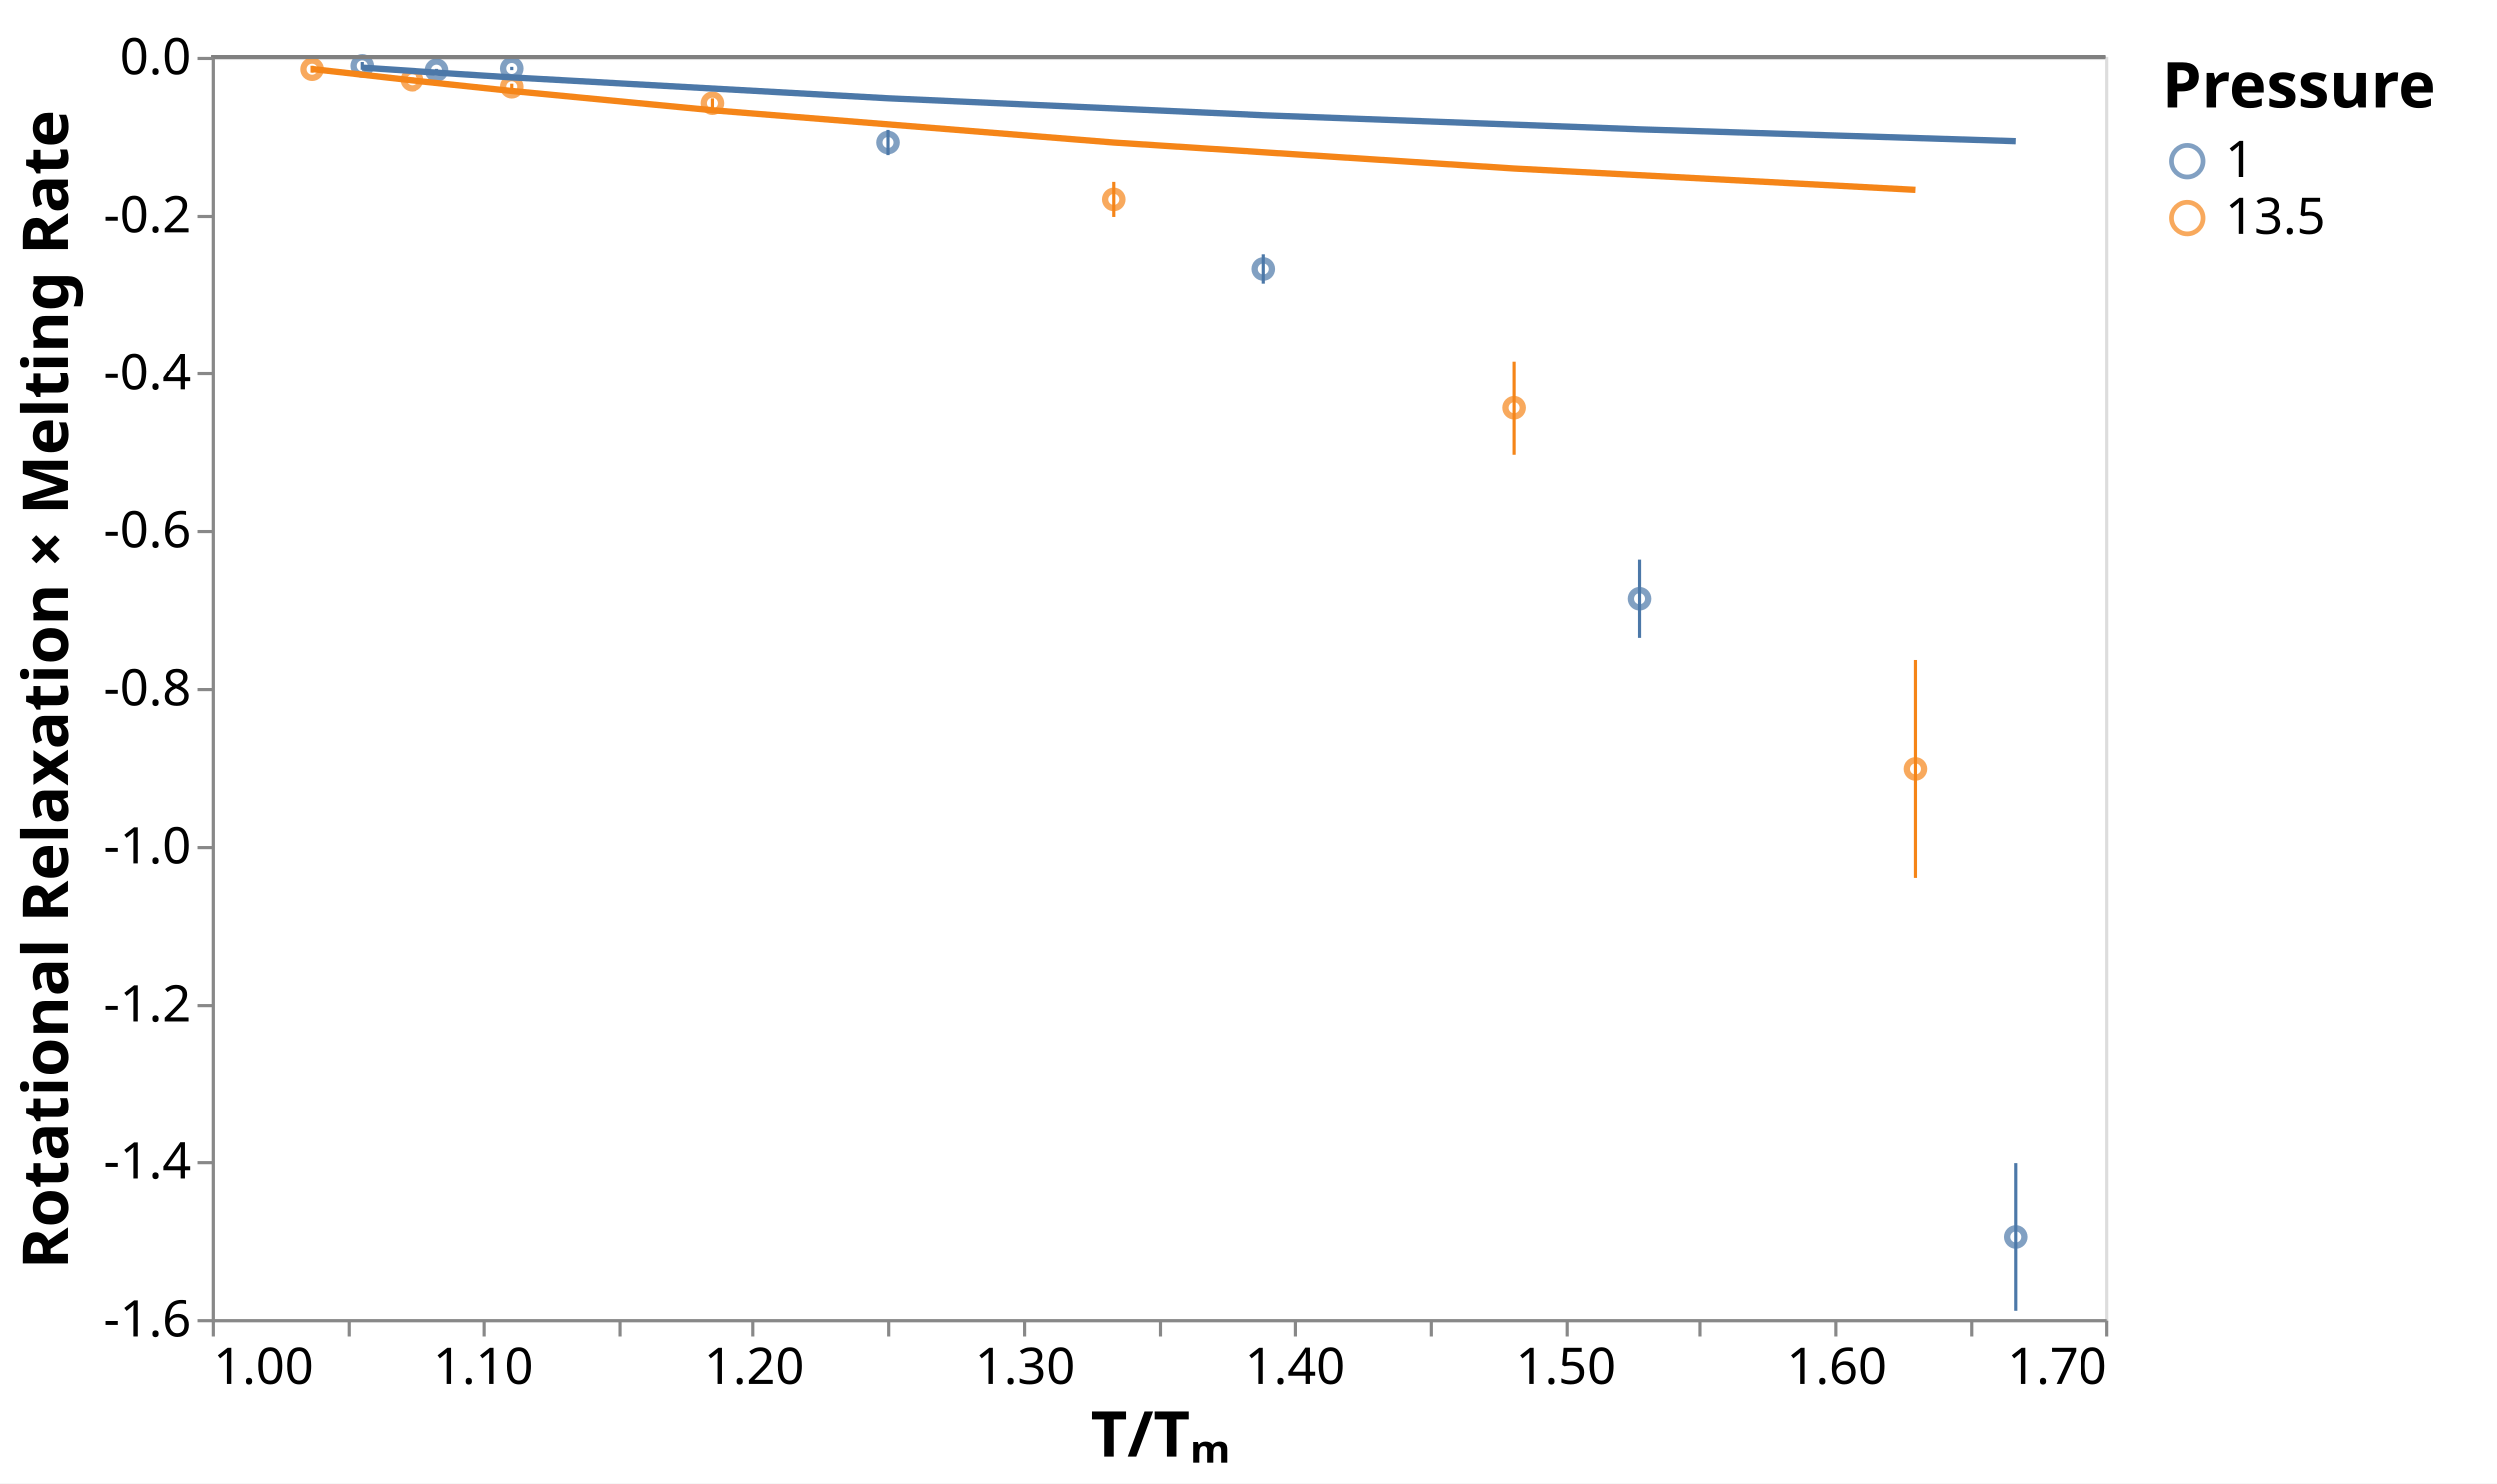
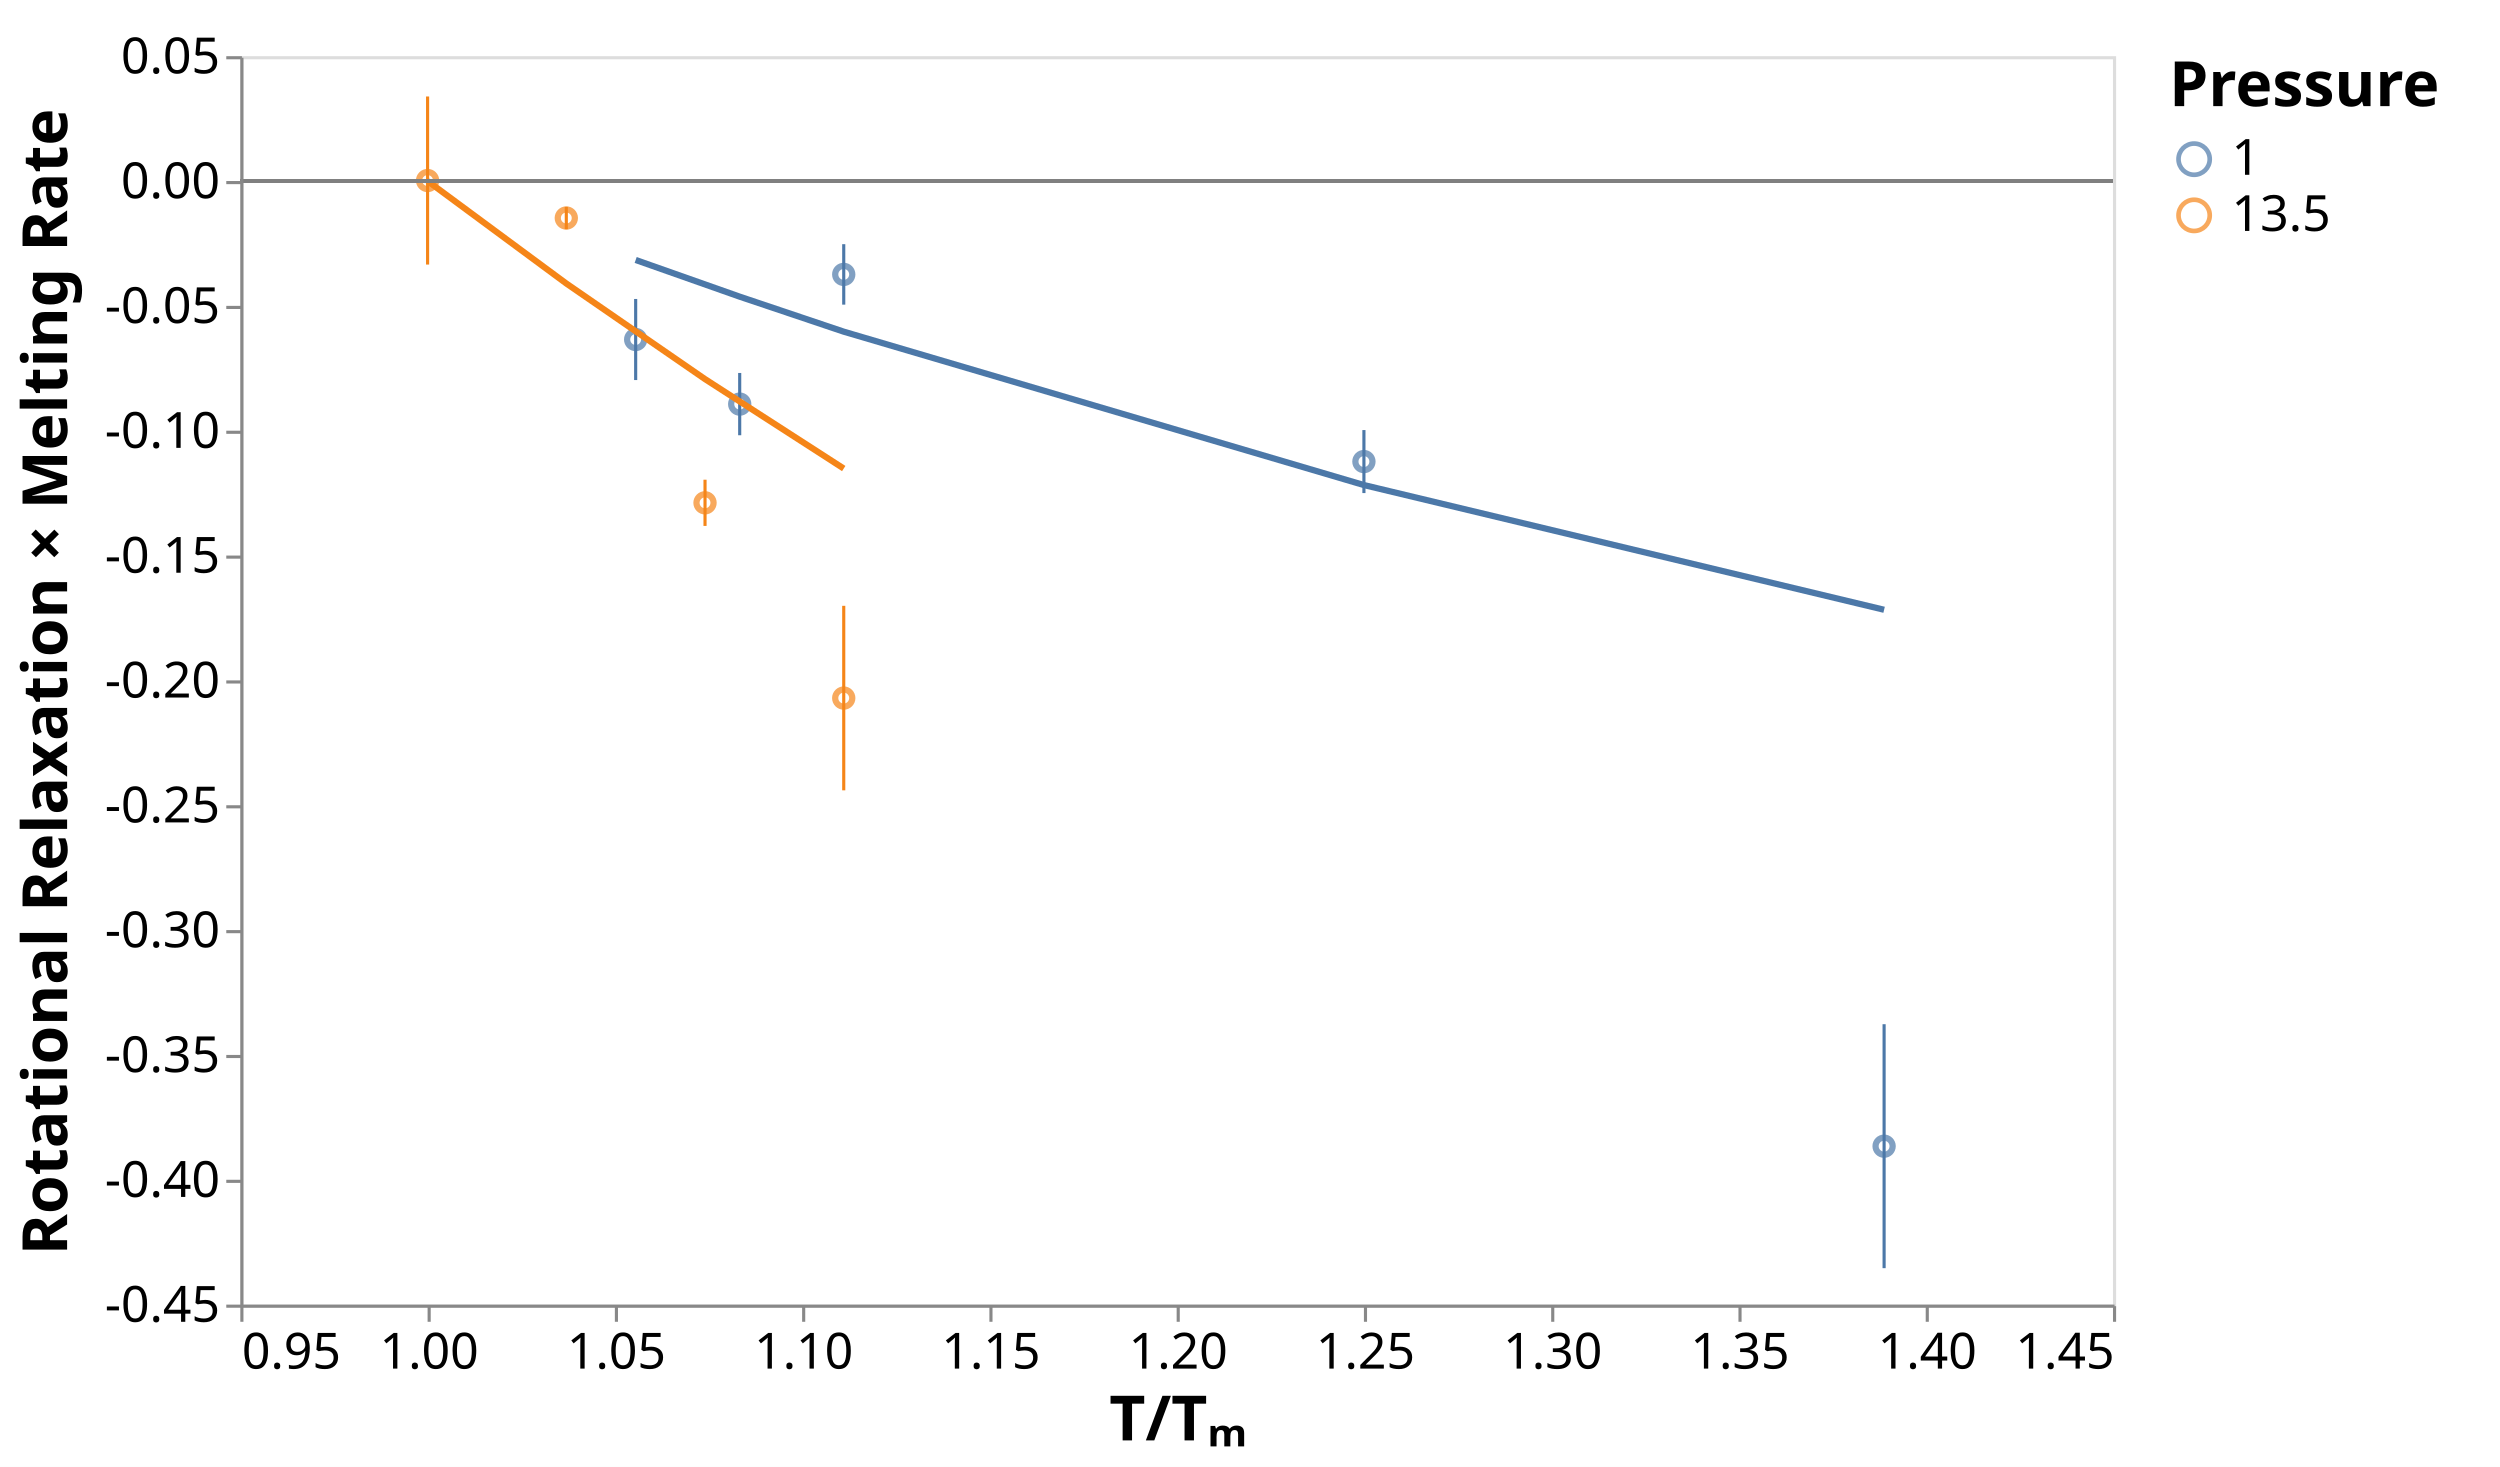
- <svg xmlns="http://www.w3.org/2000/svg" class="marks" width="791" height="470" viewBox="0 0 791 470" version="1.1">
-   <rect width="791" height="470" style="fill: white;" />
-   <g transform="translate(67,18)">
+ <svg xmlns="http://www.w3.org/2000/svg" class="marks" width="801" height="470" viewBox="0 0 801 470" version="1.1">
+   <rect width="801" height="470" style="fill: white;" />
+   <g transform="translate(77,18)">
    <g class="mark-group role-frame root">
      <g transform="translate(0,0)">
        <path class="background" d="M0.5,0.5h600v400h-600Z" style="fill: none; stroke: #ddd;" />
        <g>
          <g class="mark-symbol role-mark layer_0_layer_0_marks">
-             <path transform="translate(47.61905,2.842404)" d="M2.739,0A2.739,2.739,0,1,1,-2.739,0A2.739,2.739,0,1,1,2.739,0" style="fill: none; stroke: #4c78a8; stroke-width: 2; opacity: 0.7;" />
-             <path transform="translate(71.42857,4.203295)" d="M2.739,0A2.739,2.739,0,1,1,-2.739,0A2.739,2.739,0,1,1,2.739,0" style="fill: none; stroke: #4c78a8; stroke-width: 2; opacity: 0.7;" />
-             <path transform="translate(95.2381,3.667111)" d="M2.739,0A2.739,2.739,0,1,1,-2.739,0A2.739,2.739,0,1,1,2.739,0" style="fill: none; stroke: #4c78a8; stroke-width: 2; opacity: 0.7;" />
-             <path transform="translate(214.2857,27.09197)" d="M2.739,0A2.739,2.739,0,1,1,-2.739,0A2.739,2.739,0,1,1,2.739,0" style="fill: none; stroke: #4c78a8; stroke-width: 2; opacity: 0.7;" />
-             <path transform="translate(333.3333,67.1075)" d="M2.739,0A2.739,2.739,0,1,1,-2.739,0A2.739,2.739,0,1,1,2.739,0" style="fill: none; stroke: #4c78a8; stroke-width: 2; opacity: 0.7;" />
-             <path transform="translate(452.381,171.7583)" d="M2.739,0A2.739,2.739,0,1,1,-2.739,0A2.739,2.739,0,1,1,2.739,0" style="fill: none; stroke: #4c78a8; stroke-width: 2; opacity: 0.7;" />
-             <path transform="translate(571.4286,374.0065)" d="M2.739,0A2.739,2.739,0,1,1,-2.739,0A2.739,2.739,0,1,1,2.739,0" style="fill: none; stroke: #4c78a8; stroke-width: 2; opacity: 0.7;" />
-             <path transform="translate(31.74603,3.902037)" d="M2.739,0A2.739,2.739,0,1,1,-2.739,0A2.739,2.739,0,1,1,2.739,0" style="fill: none; stroke: #f58518; stroke-width: 2; opacity: 0.7;" />
-             <path transform="translate(63.49206,7.243088)" d="M2.739,0A2.739,2.739,0,1,1,-2.739,0A2.739,2.739,0,1,1,2.739,0" style="fill: none; stroke: #f58518; stroke-width: 2; opacity: 0.7;" />
-             <path transform="translate(95.2381,9.454366)" d="M2.739,0A2.739,2.739,0,1,1,-2.739,0A2.739,2.739,0,1,1,2.739,0" style="fill: none; stroke: #f58518; stroke-width: 2; opacity: 0.7;" />
-             <path transform="translate(158.7302,14.65489)" d="M2.739,0A2.739,2.739,0,1,1,-2.739,0A2.739,2.739,0,1,1,2.739,0" style="fill: none; stroke: #f58518; stroke-width: 2; opacity: 0.7;" />
-             <path transform="translate(285.7143,45.09492)" d="M2.739,0A2.739,2.739,0,1,1,-2.739,0A2.739,2.739,0,1,1,2.739,0" style="fill: none; stroke: #f58518; stroke-width: 2; opacity: 0.7;" />
-             <path transform="translate(412.6984,111.3225)" d="M2.739,0A2.739,2.739,0,1,1,-2.739,0A2.739,2.739,0,1,1,2.739,0" style="fill: none; stroke: #f58518; stroke-width: 2; opacity: 0.7;" />
-             <path transform="translate(539.6825,225.6084)" d="M2.739,0A2.739,2.739,0,1,1,-2.739,0A2.739,2.739,0,1,1,2.739,0" style="fill: none; stroke: #f58518; stroke-width: 2; opacity: 0.7;" />
+             <path transform="translate(126.6667,90.7794)" d="M2.739,0A2.739,2.739,0,1,1,-2.739,0A2.739,2.739,0,1,1,2.739,0" style="fill: none; stroke: #4c78a8; stroke-width: 2; opacity: 0.7;" />
+             <path transform="translate(160,111.4763)" d="M2.739,0A2.739,2.739,0,1,1,-2.739,0A2.739,2.739,0,1,1,2.739,0" style="fill: none; stroke: #4c78a8; stroke-width: 2; opacity: 0.7;" />
+             <path transform="translate(193.3333,69.92141)" d="M2.739,0A2.739,2.739,0,1,1,-2.739,0A2.739,2.739,0,1,1,2.739,0" style="fill: none; stroke: #4c78a8; stroke-width: 2; opacity: 0.7;" />
+             <path transform="translate(360,129.8872)" d="M2.739,0A2.739,2.739,0,1,1,-2.739,0A2.739,2.739,0,1,1,2.739,0" style="fill: none; stroke: #4c78a8; stroke-width: 2; opacity: 0.7;" />
+             <path transform="translate(526.6667,349.2385)" d="M2.739,0A2.739,2.739,0,1,1,-2.739,0A2.739,2.739,0,1,1,2.739,0" style="fill: none; stroke: #4c78a8; stroke-width: 2; opacity: 0.7;" />
+             <path transform="translate(60,39.84119)" d="M2.739,0A2.739,2.739,0,1,1,-2.739,0A2.739,2.739,0,1,1,2.739,0" style="fill: none; stroke: #f58518; stroke-width: 2; opacity: 0.7;" />
+             <path transform="translate(104.4444,51.85215)" d="M2.739,0A2.739,2.739,0,1,1,-2.739,0A2.739,2.739,0,1,1,2.739,0" style="fill: none; stroke: #f58518; stroke-width: 2; opacity: 0.7;" />
+             <path transform="translate(148.8889,143.1032)" d="M2.739,0A2.739,2.739,0,1,1,-2.739,0A2.739,2.739,0,1,1,2.739,0" style="fill: none; stroke: #f58518; stroke-width: 2; opacity: 0.7;" />
+             <path transform="translate(193.3333,205.664)" d="M2.739,0A2.739,2.739,0,1,1,-2.739,0A2.739,2.739,0,1,1,2.739,0" style="fill: none; stroke: #f58518; stroke-width: 2; opacity: 0.7;" />
          </g>
          <g class="mark-rule role-mark layer_0_layer_1_marks">
-             <line transform="translate(47.61905,1.613965)" x2="0" y2="2.457" style="fill: none; stroke: #4c78a8;" />
-             <line transform="translate(71.42857,3.792039)" x2="0" y2="0.823" style="fill: none; stroke: #4c78a8;" />
-             <line transform="translate(95.2381,3.149162)" x2="0" y2="1.036" style="fill: none; stroke: #4c78a8;" />
-             <line transform="translate(214.2857,23.10763)" x2="0" y2="7.969" style="fill: none; stroke: #4c78a8;" />
-             <line transform="translate(333.3333,62.46332)" x2="0" y2="9.288" style="fill: none; stroke: #4c78a8;" />
-             <line transform="translate(452.381,159.3789)" x2="0" y2="24.759" style="fill: none; stroke: #4c78a8;" />
-             <line transform="translate(571.4286,350.6442)" x2="0" y2="46.725" style="fill: none; stroke: #4c78a8;" />
-             <line transform="translate(31.74603,2.813705)" x2="0" y2="2.177" style="fill: none; stroke: #f58518;" />
-             <line transform="translate(63.49206,6.595154)" x2="0" y2="1.296" style="fill: none; stroke: #f58518;" />
-             <line transform="translate(95.2381,8.480788)" x2="0" y2="1.947" style="fill: none; stroke: #f58518;" />
-             <line transform="translate(158.7302,13.12665)" x2="0" y2="3.056" style="fill: none; stroke: #f58518;" />
-             <line transform="translate(285.7143,39.54458)" x2="0" y2="11.101" style="fill: none; stroke: #f58518;" />
-             <line transform="translate(412.6984,96.4405)" x2="0" y2="29.764" style="fill: none; stroke: #f58518;" />
-             <line transform="translate(539.6825,191.1319)" x2="0" y2="68.953" style="fill: none; stroke: #f58518;" />
+             <line transform="translate(126.6667,77.7894)" x2="0" y2="25.98" style="fill: none; stroke: #4c78a8;" />
+             <line transform="translate(160,101.4975)" x2="0" y2="19.957" style="fill: none; stroke: #4c78a8;" />
+             <line transform="translate(193.3333,60.23479)" x2="0" y2="19.373" style="fill: none; stroke: #4c78a8;" />
+             <line transform="translate(360,119.7916)" x2="0" y2="20.191" style="fill: none; stroke: #4c78a8;" />
+             <line transform="translate(526.6667,310.156)" x2="0" y2="78.165" style="fill: none; stroke: #4c78a8;" />
+             <line transform="translate(60,66.7677)" x2="0" y2="-53.853" style="fill: none; stroke: #f58518;" />
+             <line transform="translate(104.4444,48.26962)" x2="0" y2="7.165" style="fill: none; stroke: #f58518;" />
+             <line transform="translate(148.8889,135.7008)" x2="0" y2="14.805" style="fill: none; stroke: #f58518;" />
+             <line transform="translate(193.3333,176.104)" x2="0" y2="59.12" style="fill: none; stroke: #f58518;" />
          </g>
          <g class="mark-group role-scope layer_0_layer_2_pathgroup">
            <g transform="translate(0,0)">
              <path class="background" d="M0,0h600v400h-600Z" style="fill: none;" />
              <g>
                <g class="mark-line role-mark layer_0_layer_2_marks">
-                   <path d="M571.429,26.674L452.381,22.922L333.333,18.469L214.286,13.096L95.238,6.489L71.429,4.981L47.619,3.401" style="fill: none; stroke: #4c78a8; stroke-width: 2;" />
+                   <path d="M526.667,177.372L360,137.413L193.333,88.267L160,77.051L126.667,65.295" style="fill: none; stroke: #4c78a8; stroke-width: 2;" />
                </g>
              </g>
            </g>
            <g transform="translate(0,0)">
              <path class="background" d="M0,0h600v400h-600Z" style="fill: none;" />
              <g>
                <g class="mark-line role-mark layer_0_layer_2_marks">
-                   <path d="M539.683,42.071L412.698,35.318L285.714,27.101L158.73,16.886L95.238,10.787L63.492,7.432L31.746,3.844" style="fill: none; stroke: #f58518; stroke-width: 2;" />
+                   <path d="M193.333,132.12L148.889,103.466L104.444,72.831L60,40" style="fill: none; stroke: #f58518; stroke-width: 2;" />
                </g>
              </g>
            </g>
          </g>
          <g class="mark-rule role-mark layer_1_marks">
-             <line transform="translate(0,0)" x2="600" y2="0" style="fill: none; stroke: grey;" />
-             <line transform="translate(0,0)" x2="600" y2="0" style="fill: none; stroke: grey;" />
-             <line transform="translate(0,0)" x2="600" y2="0" style="fill: none; stroke: grey;" />
-             <line transform="translate(0,0)" x2="600" y2="0" style="fill: none; stroke: grey;" />
-             <line transform="translate(0,0)" x2="600" y2="0" style="fill: none; stroke: grey;" />
-             <line transform="translate(0,0)" x2="600" y2="0" style="fill: none; stroke: grey;" />
-             <line transform="translate(0,0)" x2="600" y2="0" style="fill: none; stroke: grey;" />
-             <line transform="translate(0,0)" x2="600" y2="0" style="fill: none; stroke: grey;" />
-             <line transform="translate(0,0)" x2="600" y2="0" style="fill: none; stroke: grey;" />
-             <line transform="translate(0,0)" x2="600" y2="0" style="fill: none; stroke: grey;" />
-             <line transform="translate(0,0)" x2="600" y2="0" style="fill: none; stroke: grey;" />
-             <line transform="translate(0,0)" x2="600" y2="0" style="fill: none; stroke: grey;" />
-             <line transform="translate(0,0)" x2="600" y2="0" style="fill: none; stroke: grey;" />
-             <line transform="translate(0,0)" x2="600" y2="0" style="fill: none; stroke: grey;" />
+             <line transform="translate(0,40)" x2="600" y2="0" style="fill: none; stroke: grey;" />
+             <line transform="translate(0,40)" x2="600" y2="0" style="fill: none; stroke: grey;" />
+             <line transform="translate(0,40)" x2="600" y2="0" style="fill: none; stroke: grey;" />
+             <line transform="translate(0,40)" x2="600" y2="0" style="fill: none; stroke: grey;" />
+             <line transform="translate(0,40)" x2="600" y2="0" style="fill: none; stroke: grey;" />
+             <line transform="translate(0,40)" x2="600" y2="0" style="fill: none; stroke: grey;" />
+             <line transform="translate(0,40)" x2="600" y2="0" style="fill: none; stroke: grey;" />
+             <line transform="translate(0,40)" x2="600" y2="0" style="fill: none; stroke: grey;" />
+             <line transform="translate(0,40)" x2="600" y2="0" style="fill: none; stroke: grey;" />
+             <line transform="translate(0,40)" x2="600" y2="0" style="fill: none; stroke: grey;" />
          </g>
          <g class="mark-group role-legend">
            <g transform="translate(618,0)">
              <path class="background" d="M0,0h101v59h-101Z" style="pointer-events: none; fill: none;" />
              <g>
                <g class="mark-group role-legend-entry">
                  <g transform="translate(0,25)">
                    <path class="background" d="M0,0h0v0h0Z" style="pointer-events: none; fill: none;" />
                    <g>
                      <g class="mark-group role-scope">
                        <g transform="translate(0,0)">
                          <path class="background" d="M0,0h55v16h-55Z" style="pointer-events: none; fill: none; opacity: 1;" />
                          <g>
                            <g class="mark-symbol role-legend-symbol" style="pointer-events: none;">
                              <path transform="translate(8,8)" d="M5,0A5,5,0,1,1,-5,0A5,5,0,1,1,5,0" style="fill: none; stroke: #4c78a8; stroke-width: 1.5; opacity: 0.7;" />
                            </g>
                            <g class="mark-text role-legend-label" style="pointer-events: none;">
                              <text text-anchor="start" transform="translate(20,13)" style="font-family: sans-serif; font-size: 16px; fill: #000; opacity: 1;">1</text>
                            </g>
                          </g>
                        </g>
                        <g transform="translate(0,18)">
                          <path class="background" d="M0,0h55v16h-55Z" style="pointer-events: none; fill: none; opacity: 1;" />
                          <g>
                            <g class="mark-symbol role-legend-symbol" style="pointer-events: none;">
                              <path transform="translate(8,8)" d="M5,0A5,5,0,1,1,-5,0A5,5,0,1,1,5,0" style="fill: none; stroke: #f58518; stroke-width: 1.5; opacity: 0.7;" />
                            </g>
                            <g class="mark-text role-legend-label" style="pointer-events: none;">
                              <text text-anchor="start" transform="translate(20,13)" style="font-family: sans-serif; font-size: 16px; fill: #000; opacity: 1;">13.5</text>
                            </g>
                          </g>
                        </g>
                      </g>
                    </g>
                  </g>
                </g>
                <g class="mark-text role-legend-title" style="pointer-events: none;">
                  <text text-anchor="start" transform="translate(0,16)" style="font-family: sans-serif; font-size: 20px; font-weight: bold; fill: #000; opacity: 1;">Pressure</text>
                </g>
              </g>
            </g>
          </g>
          <g class="mark-group role-axis">
            <g transform="translate(0.5,400.5)">
              <path class="background" d="M0,0h0v0h0Z" style="pointer-events: none; fill: none;" />
              <g>
                <g class="mark-rule role-axis-tick" style="pointer-events: none;">
                  <line transform="translate(0,0)" x2="0" y2="5" style="fill: none; stroke: #888; stroke-width: 1; opacity: 1;" />
-                   <line transform="translate(43,0)" x2="0" y2="5" style="fill: none; stroke: #888; stroke-width: 1; opacity: 1;" />
-                   <line transform="translate(86,0)" x2="0" y2="5" style="fill: none; stroke: #888; stroke-width: 1; opacity: 1;" />
-                   <line transform="translate(129,0)" x2="0" y2="5" style="fill: none; stroke: #888; stroke-width: 1; opacity: 1;" />
-                   <line transform="translate(171,0)" x2="0" y2="5" style="fill: none; stroke: #888; stroke-width: 1; opacity: 1;" />
-                   <line transform="translate(214,0)" x2="0" y2="5" style="fill: none; stroke: #888; stroke-width: 1; opacity: 1;" />
-                   <line transform="translate(257,0)" x2="0" y2="5" style="fill: none; stroke: #888; stroke-width: 1; opacity: 1;" />
+                   <line transform="translate(60,0)" x2="0" y2="5" style="fill: none; stroke: #888; stroke-width: 1; opacity: 1;" />
+                   <line transform="translate(120,0)" x2="0" y2="5" style="fill: none; stroke: #888; stroke-width: 1; opacity: 1;" />
+                   <line transform="translate(180,0)" x2="0" y2="5" style="fill: none; stroke: #888; stroke-width: 1; opacity: 1;" />
+                   <line transform="translate(240,0)" x2="0" y2="5" style="fill: none; stroke: #888; stroke-width: 1; opacity: 1;" />
                  <line transform="translate(300,0)" x2="0" y2="5" style="fill: none; stroke: #888; stroke-width: 1; opacity: 1;" />
-                   <line transform="translate(343,0)" x2="0" y2="5" style="fill: none; stroke: #888; stroke-width: 1; opacity: 1;" />
-                   <line transform="translate(386,0)" x2="0" y2="5" style="fill: none; stroke: #888; stroke-width: 1; opacity: 1;" />
-                   <line transform="translate(429,0)" x2="0" y2="5" style="fill: none; stroke: #888; stroke-width: 1; opacity: 1;" />
-                   <line transform="translate(471,0)" x2="0" y2="5" style="fill: none; stroke: #888; stroke-width: 1; opacity: 1;" />
-                   <line transform="translate(514,0)" x2="0" y2="5" style="fill: none; stroke: #888; stroke-width: 1; opacity: 1;" />
-                   <line transform="translate(557,0)" x2="0" y2="5" style="fill: none; stroke: #888; stroke-width: 1; opacity: 1;" />
+                   <line transform="translate(360,0)" x2="0" y2="5" style="fill: none; stroke: #888; stroke-width: 1; opacity: 1;" />
+                   <line transform="translate(420,0)" x2="0" y2="5" style="fill: none; stroke: #888; stroke-width: 1; opacity: 1;" />
+                   <line transform="translate(480,0)" x2="0" y2="5" style="fill: none; stroke: #888; stroke-width: 1; opacity: 1;" />
+                   <line transform="translate(540,0)" x2="0" y2="5" style="fill: none; stroke: #888; stroke-width: 1; opacity: 1;" />
                  <line transform="translate(600,0)" x2="0" y2="5" style="fill: none; stroke: #888; stroke-width: 1; opacity: 1;" />
                </g>
                <g class="mark-text role-axis-label" style="pointer-events: none;">
-                   <text text-anchor="start" transform="translate(0,20)" style="font-family: sans-serif; font-size: 16px; fill: #000; opacity: 1;">1.00</text>
-                   <text text-anchor="middle" transform="translate(42.85714,20)" style="font-family: sans-serif; font-size: 16px; fill: #000; opacity: 0;">1.05</text>
-                   <text text-anchor="middle" transform="translate(85.71429,20)" style="font-family: sans-serif; font-size: 16px; fill: #000; opacity: 1;">1.10</text>
-                   <text text-anchor="middle" transform="translate(128.5714,20)" style="font-family: sans-serif; font-size: 16px; fill: #000; opacity: 0;">1.15</text>
-                   <text text-anchor="middle" transform="translate(171.4286,20)" style="font-family: sans-serif; font-size: 16px; fill: #000; opacity: 1;">1.20</text>
-                   <text text-anchor="middle" transform="translate(214.2857,20)" style="font-family: sans-serif; font-size: 16px; fill: #000; opacity: 0;">1.25</text>
-                   <text text-anchor="middle" transform="translate(257.1429,20)" style="font-family: sans-serif; font-size: 16px; fill: #000; opacity: 1;">1.30</text>
-                   <text text-anchor="middle" transform="translate(300,20)" style="font-family: sans-serif; font-size: 16px; fill: #000; opacity: 0;">1.35</text>
-                   <text text-anchor="middle" transform="translate(342.8571,20)" style="font-family: sans-serif; font-size: 16px; fill: #000; opacity: 1;">1.40</text>
-                   <text text-anchor="middle" transform="translate(385.7143,20)" style="font-family: sans-serif; font-size: 16px; fill: #000; opacity: 0;">1.45</text>
-                   <text text-anchor="middle" transform="translate(428.5714,20)" style="font-family: sans-serif; font-size: 16px; fill: #000; opacity: 1;">1.50</text>
-                   <text text-anchor="middle" transform="translate(471.4286,20)" style="font-family: sans-serif; font-size: 16px; fill: #000; opacity: 0;">1.55</text>
-                   <text text-anchor="middle" transform="translate(514.2857,20)" style="font-family: sans-serif; font-size: 16px; fill: #000; opacity: 1;">1.60</text>
-                   <text text-anchor="middle" transform="translate(557.1429,20)" style="font-family: sans-serif; font-size: 16px; fill: #000; opacity: 0;">1.65</text>
-                   <text text-anchor="end" transform="translate(600,20)" style="font-family: sans-serif; font-size: 16px; fill: #000; opacity: 1;">1.70</text>
+                   <text text-anchor="start" transform="translate(0,20)" style="font-family: sans-serif; font-size: 16px; fill: #000; opacity: 1;">0.95</text>
+                   <text text-anchor="middle" transform="translate(60,20)" style="font-family: sans-serif; font-size: 16px; fill: #000; opacity: 1;">1.00</text>
+                   <text text-anchor="middle" transform="translate(120,20)" style="font-family: sans-serif; font-size: 16px; fill: #000; opacity: 1;">1.05</text>
+                   <text text-anchor="middle" transform="translate(180,20)" style="font-family: sans-serif; font-size: 16px; fill: #000; opacity: 1;">1.10</text>
+                   <text text-anchor="middle" transform="translate(240,20)" style="font-family: sans-serif; font-size: 16px; fill: #000; opacity: 1;">1.15</text>
+                   <text text-anchor="middle" transform="translate(300,20)" style="font-family: sans-serif; font-size: 16px; fill: #000; opacity: 1;">1.20</text>
+                   <text text-anchor="middle" transform="translate(360,20)" style="font-family: sans-serif; font-size: 16px; fill: #000; opacity: 1;">1.25</text>
+                   <text text-anchor="middle" transform="translate(420,20)" style="font-family: sans-serif; font-size: 16px; fill: #000; opacity: 1;">1.30</text>
+                   <text text-anchor="middle" transform="translate(480,20)" style="font-family: sans-serif; font-size: 16px; fill: #000; opacity: 1;">1.35</text>
+                   <text text-anchor="middle" transform="translate(540,20)" style="font-family: sans-serif; font-size: 16px; fill: #000; opacity: 1;">1.40</text>
+                   <text text-anchor="end" transform="translate(600,20)" style="font-family: sans-serif; font-size: 16px; fill: #000; opacity: 1;">1.45</text>
                </g>
                <g class="mark-rule role-axis-domain" style="pointer-events: none;">
                  <line transform="translate(0,0)" x2="600" y2="0" style="fill: none; stroke: #888; stroke-width: 1; opacity: 1;" />
                </g>
                <g class="mark-text role-axis-title" style="pointer-events: none;">
                  <text text-anchor="middle" transform="translate(300,43)" style="font-family: sans-serif; font-size: 20px; font-weight: bold; fill: #000; opacity: 1;">T/Tₘ</text>
                </g>
              </g>
            </g>
          </g>
          <g class="mark-group role-axis">
            <g transform="translate(0.5,0.5)">
              <path class="background" d="M0,0h0v0h0Z" style="pointer-events: none; fill: none;" />
              <g>
                <g class="mark-rule role-axis-tick" style="pointer-events: none;">
                  <line transform="translate(0,400)" x2="-5" y2="0" style="fill: none; stroke: #888; stroke-width: 1; opacity: 1;" />
-                   <line transform="translate(0,350)" x2="-5" y2="0" style="fill: none; stroke: #888; stroke-width: 1; opacity: 1;" />
-                   <line transform="translate(0,300)" x2="-5" y2="0" style="fill: none; stroke: #888; stroke-width: 1; opacity: 1;" />
-                   <line transform="translate(0,250)" x2="-5" y2="0" style="fill: none; stroke: #888; stroke-width: 1; opacity: 1;" />
+                   <line transform="translate(0,360)" x2="-5" y2="0" style="fill: none; stroke: #888; stroke-width: 1; opacity: 1;" />
+                   <line transform="translate(0,320)" x2="-5" y2="0" style="fill: none; stroke: #888; stroke-width: 1; opacity: 1;" />
+                   <line transform="translate(0,280)" x2="-5" y2="0" style="fill: none; stroke: #888; stroke-width: 1; opacity: 1;" />
+                   <line transform="translate(0,240)" x2="-5" y2="0" style="fill: none; stroke: #888; stroke-width: 1; opacity: 1;" />
                  <line transform="translate(0,200)" x2="-5" y2="0" style="fill: none; stroke: #888; stroke-width: 1; opacity: 1;" />
-                   <line transform="translate(0,150)" x2="-5" y2="0" style="fill: none; stroke: #888; stroke-width: 1; opacity: 1;" />
-                   <line transform="translate(0,100)" x2="-5" y2="0" style="fill: none; stroke: #888; stroke-width: 1; opacity: 1;" />
-                   <line transform="translate(0,50)" x2="-5" y2="0" style="fill: none; stroke: #888; stroke-width: 1; opacity: 1;" />
+                   <line transform="translate(0,160)" x2="-5" y2="0" style="fill: none; stroke: #888; stroke-width: 1; opacity: 1;" />
+                   <line transform="translate(0,120)" x2="-5" y2="0" style="fill: none; stroke: #888; stroke-width: 1; opacity: 1;" />
+                   <line transform="translate(0,80)" x2="-5" y2="0" style="fill: none; stroke: #888; stroke-width: 1; opacity: 1;" />
+                   <line transform="translate(0,40)" x2="-5" y2="0" style="fill: none; stroke: #888; stroke-width: 1; opacity: 1;" />
                  <line transform="translate(0,0)" x2="-5" y2="0" style="fill: none; stroke: #888; stroke-width: 1; opacity: 1;" />
                </g>
                <g class="mark-text role-axis-label" style="pointer-events: none;">
-                   <text text-anchor="end" transform="translate(-7,405)" style="font-family: sans-serif; font-size: 16px; fill: #000; opacity: 1;">-1.6</text>
-                   <text text-anchor="end" transform="translate(-7,355)" style="font-family: sans-serif; font-size: 16px; fill: #000; opacity: 1;">-1.4</text>
-                   <text text-anchor="end" transform="translate(-7,305)" style="font-family: sans-serif; font-size: 16px; fill: #000; opacity: 1;">-1.2</text>
-                   <text text-anchor="end" transform="translate(-7,255)" style="font-family: sans-serif; font-size: 16px; fill: #000; opacity: 1;">-1.0</text>
-                   <text text-anchor="end" transform="translate(-7,205)" style="font-family: sans-serif; font-size: 16px; fill: #000; opacity: 1;">-0.8</text>
-                   <text text-anchor="end" transform="translate(-7,155)" style="font-family: sans-serif; font-size: 16px; fill: #000; opacity: 1;">-0.6</text>
-                   <text text-anchor="end" transform="translate(-7,105)" style="font-family: sans-serif; font-size: 16px; fill: #000; opacity: 1;">-0.4</text>
-                   <text text-anchor="end" transform="translate(-7,55)" style="font-family: sans-serif; font-size: 16px; fill: #000; opacity: 1;">-0.2</text>
-                   <text text-anchor="end" transform="translate(-7,5)" style="font-family: sans-serif; font-size: 16px; fill: #000; opacity: 1;">0.0</text>
+                   <text text-anchor="end" transform="translate(-7,405)" style="font-family: sans-serif; font-size: 16px; fill: #000; opacity: 1;">-0.45</text>
+                   <text text-anchor="end" transform="translate(-7,365)" style="font-family: sans-serif; font-size: 16px; fill: #000; opacity: 1;">-0.40</text>
+                   <text text-anchor="end" transform="translate(-7,325)" style="font-family: sans-serif; font-size: 16px; fill: #000; opacity: 1;">-0.35</text>
+                   <text text-anchor="end" transform="translate(-7,285)" style="font-family: sans-serif; font-size: 16px; fill: #000; opacity: 1;">-0.30</text>
+                   <text text-anchor="end" transform="translate(-7,245)" style="font-family: sans-serif; font-size: 16px; fill: #000; opacity: 1;">-0.25</text>
+                   <text text-anchor="end" transform="translate(-7,205)" style="font-family: sans-serif; font-size: 16px; fill: #000; opacity: 1;">-0.20</text>
+                   <text text-anchor="end" transform="translate(-7,165)" style="font-family: sans-serif; font-size: 16px; fill: #000; opacity: 1;">-0.15</text>
+                   <text text-anchor="end" transform="translate(-7,125)" style="font-family: sans-serif; font-size: 16px; fill: #000; opacity: 1;">-0.10</text>
+                   <text text-anchor="end" transform="translate(-7,85)" style="font-family: sans-serif; font-size: 16px; fill: #000; opacity: 1;">-0.05</text>
+                   <text text-anchor="end" transform="translate(-7,45)" style="font-family: sans-serif; font-size: 16px; fill: #000; opacity: 1;">0.00</text>
+                   <text text-anchor="end" transform="translate(-7,5)" style="font-family: sans-serif; font-size: 16px; fill: #000; opacity: 1;">0.05</text>
                </g>
                <g class="mark-rule role-axis-domain" style="pointer-events: none;">
                  <line transform="translate(0,400)" x2="0" y2="-400" style="fill: none; stroke: #888; stroke-width: 1; opacity: 1;" />
                </g>
                <g class="mark-text role-axis-title" style="pointer-events: none;">
-                   <text text-anchor="middle" transform="translate(-42,200) rotate(-90) translate(0,-4)" style="font-family: sans-serif; font-size: 20px; font-weight: bold; fill: #000; opacity: 1;">Rotational Relaxation × Melting Rate</text>
+                   <text text-anchor="middle" transform="translate(-52,200) rotate(-90) translate(0,-4)" style="font-family: sans-serif; font-size: 20px; font-weight: bold; fill: #000; opacity: 1;">Rotational Relaxation × Melting Rate</text>
                </g>
              </g>
            </g>
          </g>
        </g>
      </g>
    </g>
  </g>
</svg>
